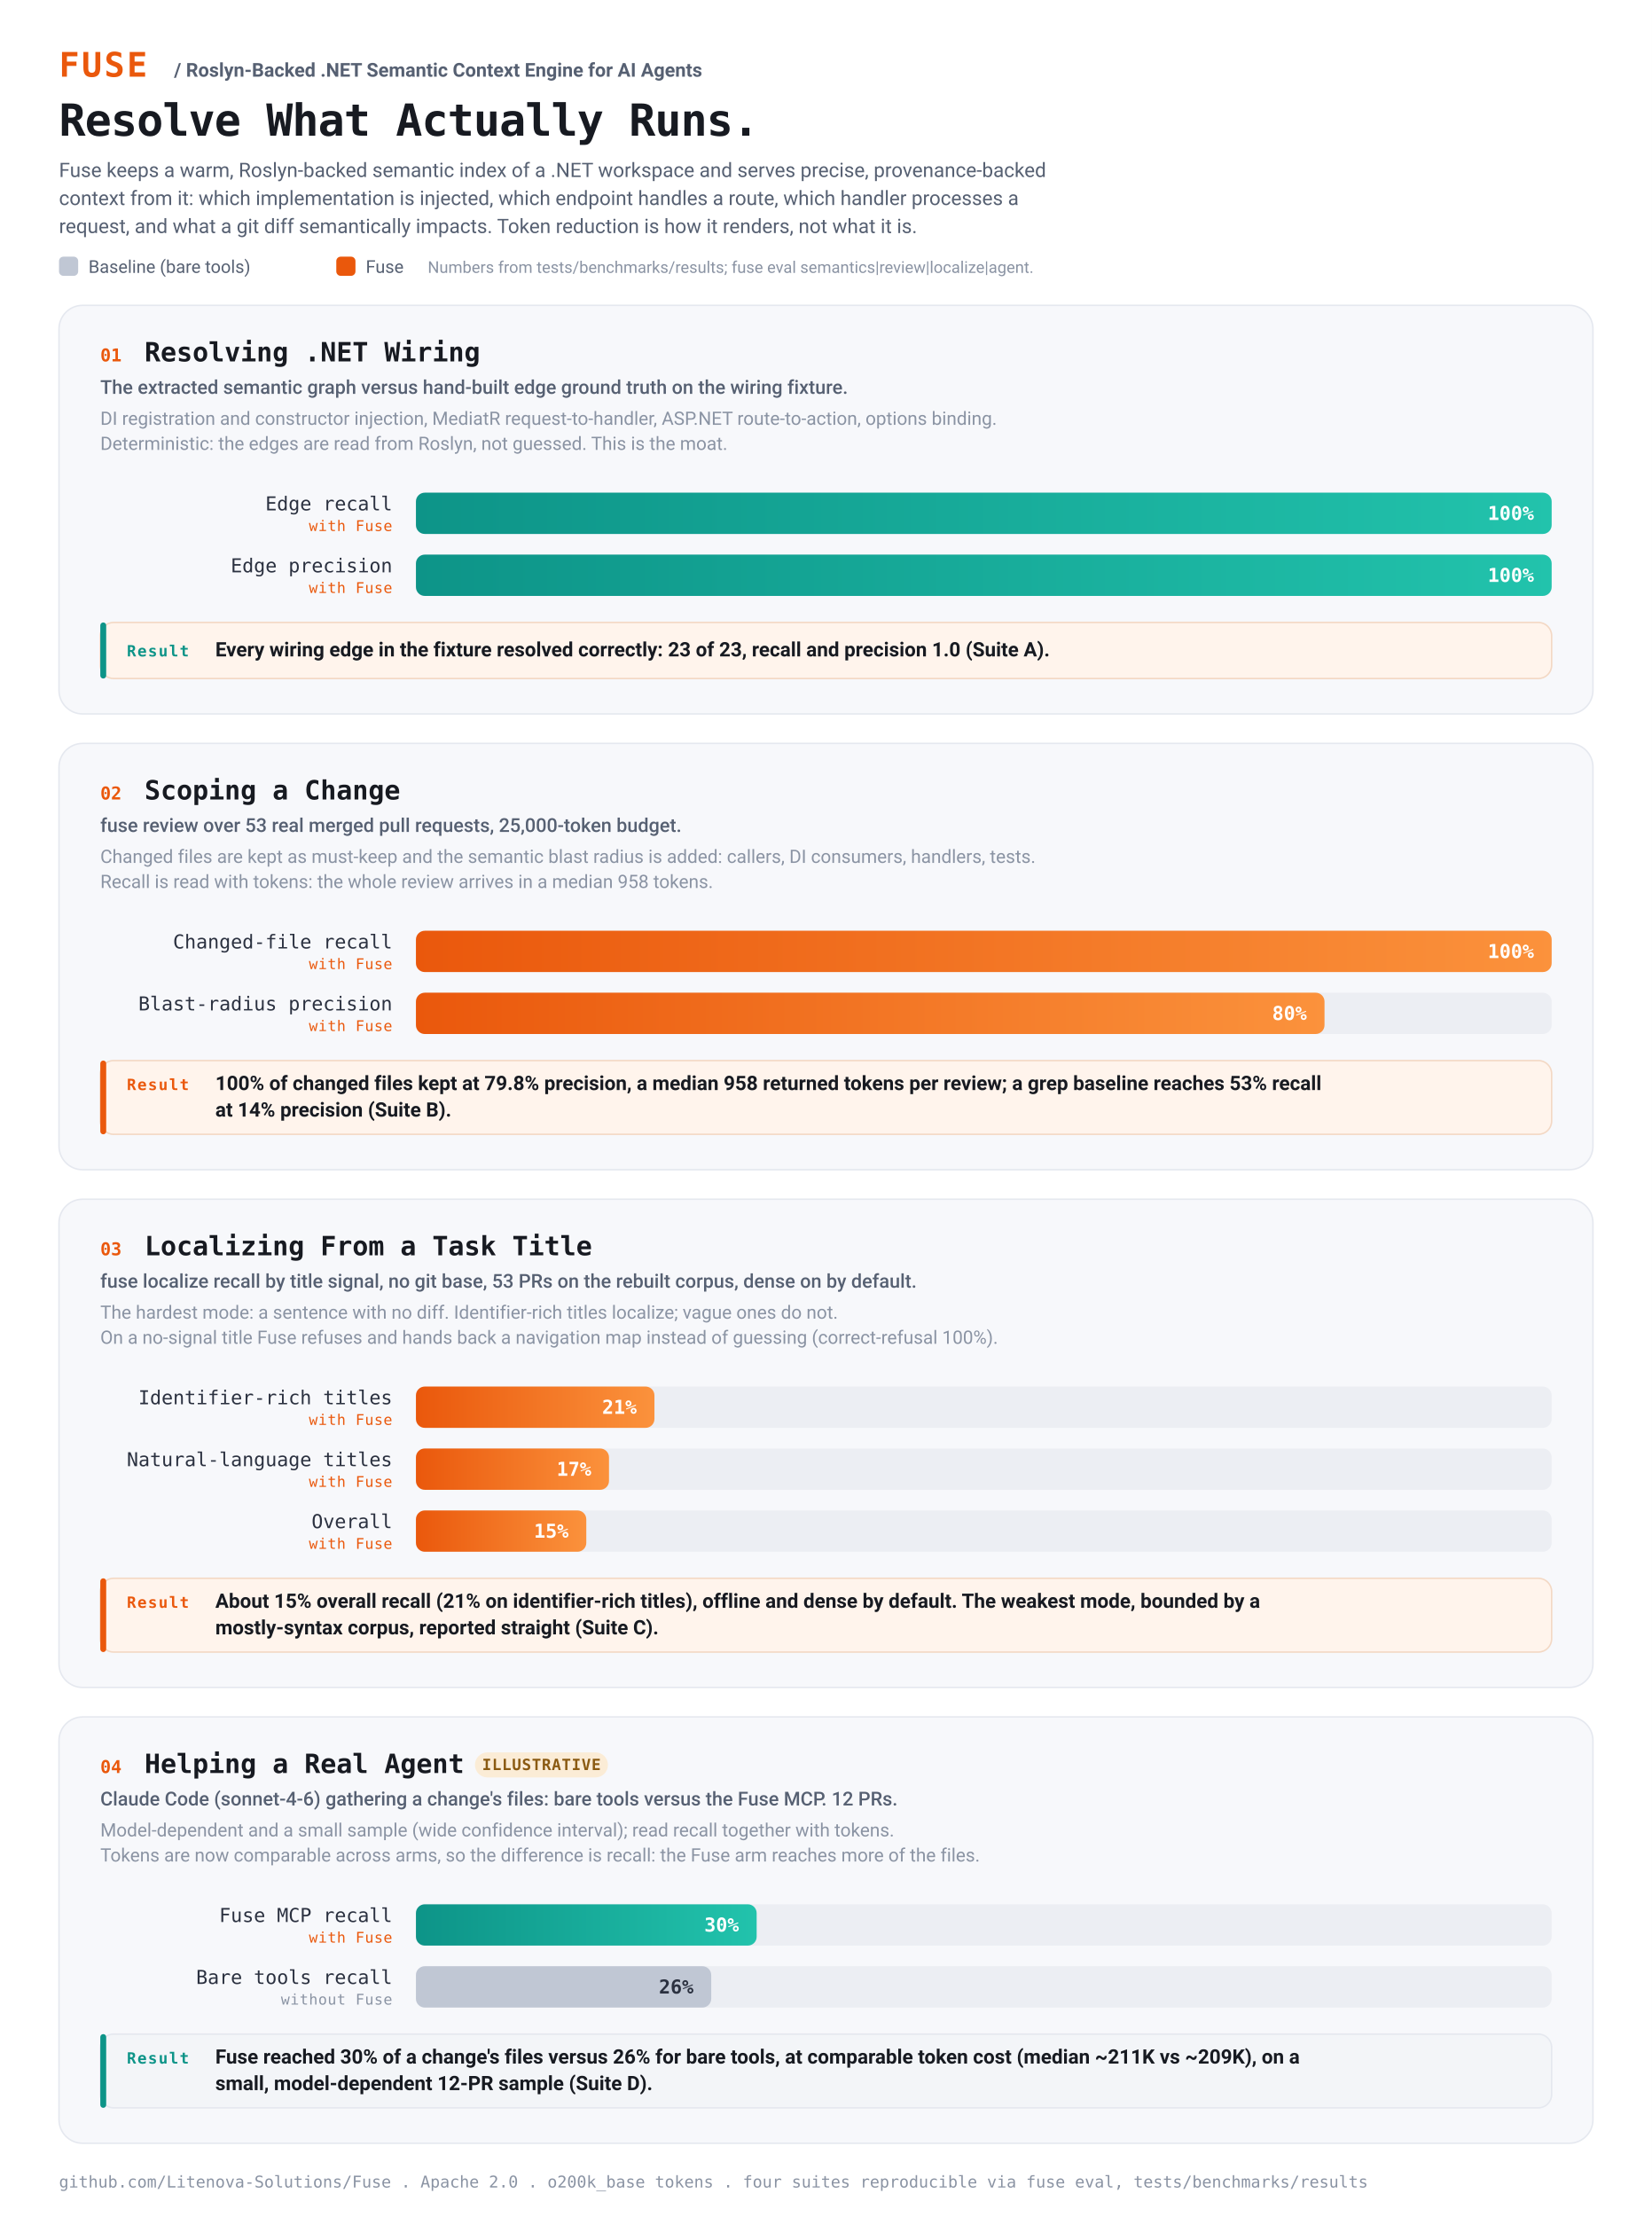
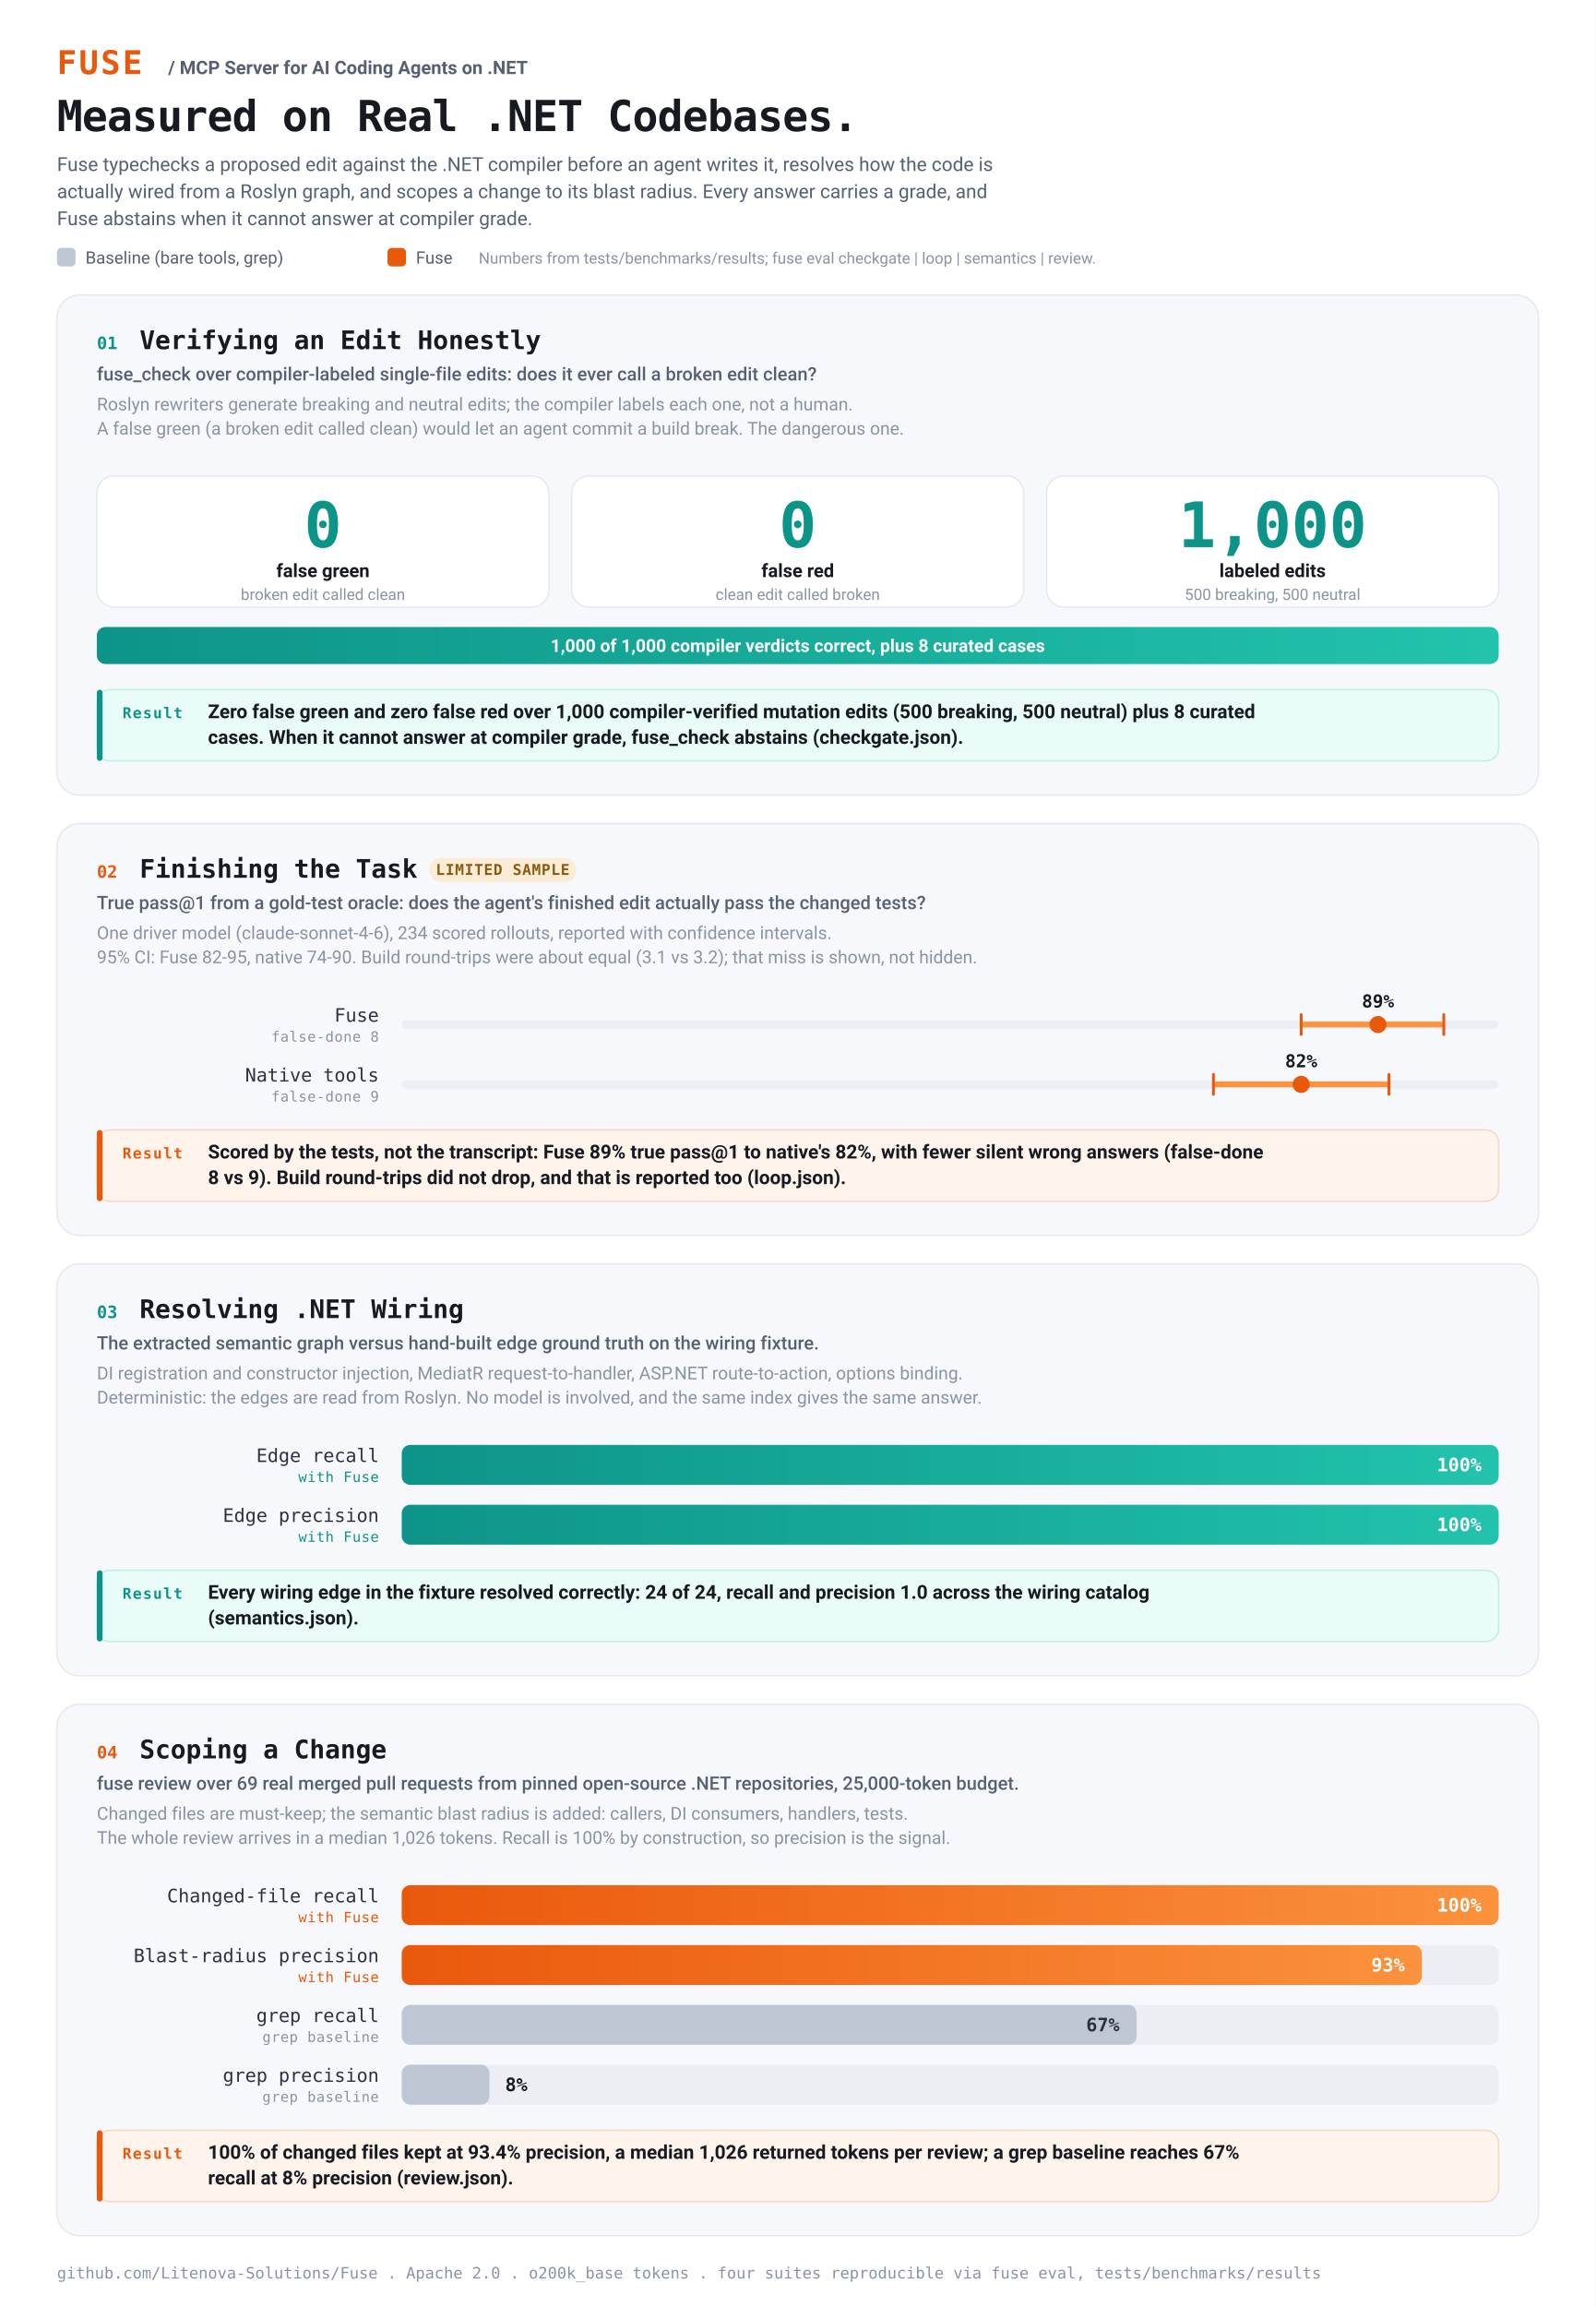
- <svg xmlns="http://www.w3.org/2000/svg" width="1120" height="1503" viewBox="0 0 1120 1503" font-family="system-ui,-apple-system,'Segoe UI',Roboto,sans-serif">
-   <rect x="0" y="0" width="1120" height="1503" fill="#ffffff" />
+ <svg xmlns="http://www.w3.org/2000/svg" width="1120" height="1619" viewBox="0 0 1120 1619" font-family="system-ui,-apple-system,'Segoe UI',Roboto,sans-serif">
+   <rect x="0" y="0" width="1120" height="1619" fill="#ffffff" />
  <text x="40.0" y="52.0" font-family="ui-monospace,'Cascadia Code','SF Mono','JetBrains Mono',Consolas,monospace" font-size="23" fill="#ea580c" text-anchor="start" font-weight="800" letter-spacing="1.5">FUSE</text>
-   <text x="118.0" y="52.0" font-family="system-ui,-apple-system,'Segoe UI',Roboto,sans-serif" font-size="13" fill="#566072" text-anchor="start" font-weight="600">/  Roslyn-Backed .NET Semantic Context Engine for AI Agents</text>
-   <text x="40.0" y="92.0" font-family="ui-monospace,'Cascadia Code','SF Mono','JetBrains Mono',Consolas,monospace" font-size="30" fill="#171a21" text-anchor="start" font-weight="800" letter-spacing="-0.5">Resolve What Actually Runs.</text>
-   <text x="40.0" y="120.0" font-family="system-ui,-apple-system,'Segoe UI',Roboto,sans-serif" font-size="13.5" fill="#566072" text-anchor="start" font-weight="400">Fuse keeps a warm, Roslyn-backed semantic index of a .NET workspace and serves precise, provenance-backed</text>
-   <text x="40.0" y="139.0" font-family="system-ui,-apple-system,'Segoe UI',Roboto,sans-serif" font-size="13.5" fill="#566072" text-anchor="start" font-weight="400">context from it: which implementation is injected, which endpoint handles a route, which handler processes a</text>
-   <text x="40.0" y="158.0" font-family="system-ui,-apple-system,'Segoe UI',Roboto,sans-serif" font-size="13.5" fill="#566072" text-anchor="start" font-weight="400">request, and what a git diff semantically impacts. Token reduction is how it renders, not what it is.</text>
+   <text x="118.0" y="52.0" font-family="system-ui,-apple-system,'Segoe UI',Roboto,sans-serif" font-size="13" fill="#566072" text-anchor="start" font-weight="600">/  MCP Server for AI Coding Agents on .NET</text>
+   <text x="40.0" y="92.0" font-family="ui-monospace,'Cascadia Code','SF Mono','JetBrains Mono',Consolas,monospace" font-size="30" fill="#171a21" text-anchor="start" font-weight="800" letter-spacing="-0.5">Measured on Real .NET Codebases.</text>
+   <text x="40.0" y="120.0" font-family="system-ui,-apple-system,'Segoe UI',Roboto,sans-serif" font-size="13.5" fill="#566072" text-anchor="start" font-weight="400">Fuse typechecks a proposed edit against the .NET compiler before an agent writes it, resolves how the code is</text>
+   <text x="40.0" y="139.0" font-family="system-ui,-apple-system,'Segoe UI',Roboto,sans-serif" font-size="13.5" fill="#566072" text-anchor="start" font-weight="400">actually wired from a Roslyn graph, and scopes a change to its blast radius. Every answer carries a grade, and</text>
+   <text x="40.0" y="158.0" font-family="system-ui,-apple-system,'Segoe UI',Roboto,sans-serif" font-size="13.5" fill="#566072" text-anchor="start" font-weight="400">Fuse abstains when it cannot answer at compiler grade.</text>
  <rect x="40.0" y="174.0" width="13.0" height="13.0" rx="3" fill="#c0c7d4" />
-   <text x="60.0" y="185.0" font-family="system-ui,-apple-system,'Segoe UI',Roboto,sans-serif" font-size="12" fill="#566072" text-anchor="start" font-weight="400">Baseline (bare tools)</text>
-   <rect x="228.0" y="174.0" width="13.0" height="13.0" rx="3" fill="#ea580c" />
-   <text x="248.0" y="185.0" font-family="system-ui,-apple-system,'Segoe UI',Roboto,sans-serif" font-size="12" fill="#566072" text-anchor="start" font-weight="400">Fuse</text>
-   <text x="290.0" y="185.0" font-family="system-ui,-apple-system,'Segoe UI',Roboto,sans-serif" font-size="11" fill="#8a93a3" text-anchor="start" font-weight="400">Numbers from tests/benchmarks/results; fuse eval semantics|review|localize|agent.</text>
-   <rect x="40.0" y="207.0" width="1040.0" height="277.0" rx="16" stroke="#e5e8ef" stroke-width="1" fill="#f7f8fb" />
-   <text x="68.0" y="245.0" font-family="ui-monospace,'Cascadia Code','SF Mono','JetBrains Mono',Consolas,monospace" font-size="12" fill="#ea580c" text-anchor="start" font-weight="700">01</text>
-   <text x="98.0" y="245.0" font-family="ui-monospace,'Cascadia Code','SF Mono','JetBrains Mono',Consolas,monospace" font-size="18" fill="#171a21" text-anchor="start" font-weight="700">Resolving .NET Wiring</text>
-   <text x="68.0" y="267.0" font-family="system-ui,-apple-system,'Segoe UI',Roboto,sans-serif" font-size="13" fill="#566072" text-anchor="start" font-weight="500">The extracted semantic graph versus hand-built edge ground truth on the wiring fixture.</text>
-   <text x="68.0" y="288.0" font-family="system-ui,-apple-system,'Segoe UI',Roboto,sans-serif" font-size="12.5" fill="#8a93a3" text-anchor="start" font-weight="400">DI registration and constructor injection, MediatR request-to-handler, ASP.NET route-to-action, options binding.</text>
-   <text x="68.0" y="305.0" font-family="system-ui,-apple-system,'Segoe UI',Roboto,sans-serif" font-size="12.5" fill="#8a93a3" text-anchor="start" font-weight="400">Deterministic: the edges are read from Roslyn, not guessed. This is the moat.</text>
-   <text x="266.0" y="346.0" font-family="ui-monospace,'Cascadia Code','SF Mono','JetBrains Mono',Consolas,monospace" font-size="13" fill="#2b3140" text-anchor="end" font-weight="500">Edge recall</text>
-   <text x="266.0" y="360.0" font-family="ui-monospace,'Cascadia Code','SF Mono','JetBrains Mono',Consolas,monospace" font-size="10" fill="#ea580c" text-anchor="end" font-weight="400" letter-spacing="0.03em">with Fuse</text>
-   <rect x="282.0" y="334.0" width="770.0" height="28.0" rx="6" fill="#eceef3" />
+   <text x="60.0" y="185.0" font-family="system-ui,-apple-system,'Segoe UI',Roboto,sans-serif" font-size="12" fill="#566072" text-anchor="start" font-weight="400">Baseline (bare tools, grep)</text>
+   <rect x="272.0" y="174.0" width="13.0" height="13.0" rx="3" fill="#ea580c" />
+   <text x="292.0" y="185.0" font-family="system-ui,-apple-system,'Segoe UI',Roboto,sans-serif" font-size="12" fill="#566072" text-anchor="start" font-weight="400">Fuse</text>
+   <text x="336.0" y="185.0" font-family="system-ui,-apple-system,'Segoe UI',Roboto,sans-serif" font-size="11" fill="#8a93a3" text-anchor="start" font-weight="400">Numbers from tests/benchmarks/results; fuse eval checkgate | loop | semantics | review.</text>
+   <rect x="40.0" y="207.0" width="1040.0" height="351.0" rx="16" stroke="#e5e8ef" stroke-width="1" fill="#f7f8fb" />
+   <text x="68.0" y="245.0" font-family="ui-monospace,'Cascadia Code','SF Mono','JetBrains Mono',Consolas,monospace" font-size="12" fill="#0d9488" text-anchor="start" font-weight="700">01</text>
+   <text x="98.0" y="245.0" font-family="ui-monospace,'Cascadia Code','SF Mono','JetBrains Mono',Consolas,monospace" font-size="18" fill="#171a21" text-anchor="start" font-weight="700">Verifying an Edit Honestly</text>
+   <text x="68.0" y="267.0" font-family="system-ui,-apple-system,'Segoe UI',Roboto,sans-serif" font-size="13" fill="#566072" text-anchor="start" font-weight="500">fuse_check over compiler-labeled single-file edits: does it ever call a broken edit clean?</text>
+   <text x="68.0" y="288.0" font-family="system-ui,-apple-system,'Segoe UI',Roboto,sans-serif" font-size="12.5" fill="#8a93a3" text-anchor="start" font-weight="400">Roslyn rewriters generate breaking and neutral edits; the compiler labels each one, not a human.</text>
+   <text x="68.0" y="305.0" font-family="system-ui,-apple-system,'Segoe UI',Roboto,sans-serif" font-size="12.5" fill="#8a93a3" text-anchor="start" font-weight="400">A false green (a broken edit called clean) would let an agent commit a build break. The dangerous one.</text>
+   <rect x="68.0" y="334.0" width="317.3" height="92.0" rx="12" stroke="#e5e8ef" stroke-width="1" fill="#ffffff" />
+   <text x="226.7" y="384.0" font-family="ui-monospace,'Cascadia Code','SF Mono','JetBrains Mono',Consolas,monospace" font-size="44" fill="#0d9488" text-anchor="middle" font-weight="800">0</text>
+   <text x="226.7" y="405.0" font-family="system-ui,-apple-system,'Segoe UI',Roboto,sans-serif" font-size="13" fill="#171a21" text-anchor="middle" font-weight="700">false green</text>
+   <text x="226.7" y="421.0" font-family="system-ui,-apple-system,'Segoe UI',Roboto,sans-serif" font-size="11" fill="#8a93a3" text-anchor="middle" font-weight="400">broken edit called clean</text>
+   <rect x="401.3" y="334.0" width="317.3" height="92.0" rx="12" stroke="#e5e8ef" stroke-width="1" fill="#ffffff" />
+   <text x="560.0" y="384.0" font-family="ui-monospace,'Cascadia Code','SF Mono','JetBrains Mono',Consolas,monospace" font-size="44" fill="#0d9488" text-anchor="middle" font-weight="800">0</text>
+   <text x="560.0" y="405.0" font-family="system-ui,-apple-system,'Segoe UI',Roboto,sans-serif" font-size="13" fill="#171a21" text-anchor="middle" font-weight="700">false red</text>
+   <text x="560.0" y="421.0" font-family="system-ui,-apple-system,'Segoe UI',Roboto,sans-serif" font-size="11" fill="#8a93a3" text-anchor="middle" font-weight="400">clean edit called broken</text>
+   <rect x="734.7" y="334.0" width="317.3" height="92.0" rx="12" stroke="#e5e8ef" stroke-width="1" fill="#ffffff" />
+   <text x="893.3" y="384.0" font-family="ui-monospace,'Cascadia Code','SF Mono','JetBrains Mono',Consolas,monospace" font-size="44" fill="#0d9488" text-anchor="middle" font-weight="800">1,000</text>
+   <text x="893.3" y="405.0" font-family="system-ui,-apple-system,'Segoe UI',Roboto,sans-serif" font-size="13" fill="#171a21" text-anchor="middle" font-weight="700">labeled edits</text>
+   <text x="893.3" y="421.0" font-family="system-ui,-apple-system,'Segoe UI',Roboto,sans-serif" font-size="11" fill="#8a93a3" text-anchor="middle" font-weight="400">500 breaking, 500 neutral</text>
+   <rect x="68.0" y="440.0" width="984.0" height="26.0" rx="6" fill="#eceef3" />
  <linearGradient id="g1" x1="0" y1="0" x2="1" y2="0">
    <stop offset="0" stop-color="#0d9488" />
    <stop offset="1" stop-color="#22c3ac" />
  </linearGradient>
-   <rect x="282.0" y="334.0" width="770.0" height="28.0" rx="6" fill="url(#g1)" />
-   <text x="1040.0" y="352.5" font-family="ui-monospace,'Cascadia Code','SF Mono','JetBrains Mono',Consolas,monospace" font-size="13" fill="#ffffff" text-anchor="end" font-weight="700">100%</text>
-   <text x="266.0" y="388.0" font-family="ui-monospace,'Cascadia Code','SF Mono','JetBrains Mono',Consolas,monospace" font-size="13" fill="#2b3140" text-anchor="end" font-weight="500">Edge precision</text>
-   <text x="266.0" y="402.0" font-family="ui-monospace,'Cascadia Code','SF Mono','JetBrains Mono',Consolas,monospace" font-size="10" fill="#ea580c" text-anchor="end" font-weight="400" letter-spacing="0.03em">with Fuse</text>
-   <rect x="282.0" y="376.0" width="770.0" height="28.0" rx="6" fill="#eceef3" />
+   <rect x="68.0" y="440.0" width="984.0" height="26.0" rx="6" fill="url(#g1)" />
+   <text x="560.0" y="457.5" font-family="system-ui,-apple-system,'Segoe UI',Roboto,sans-serif" font-size="12.5" fill="#ffffff" text-anchor="middle" font-weight="700">1,000 of 1,000 compiler verdicts correct, plus 8 curated cases</text>
+   <rect x="68.0" y="484.0" width="984.0" height="50.0" rx="9" stroke="#bfeee4" stroke-width="1" fill="#eafcf8" />
+   <rect x="68.0" y="484.0" width="4.0" height="50.0" rx="2" fill="#0d9488" />
+   <text x="86.0" y="504.0" font-family="ui-monospace,'Cascadia Code','SF Mono','JetBrains Mono',Consolas,monospace" font-size="10.5" fill="#0d9488" text-anchor="start" font-weight="700" letter-spacing="0.08em">Result</text>
+   <text x="146.0" y="504.0" font-family="system-ui,-apple-system,'Segoe UI',Roboto,sans-serif" font-size="13.5" fill="#171a21" text-anchor="start" font-weight="600">Zero false green and zero false red over 1,000 compiler-verified mutation edits (500 breaking, 500 neutral) plus 8 curated</text>
+   <text x="146.0" y="522.0" font-family="system-ui,-apple-system,'Segoe UI',Roboto,sans-serif" font-size="13.5" fill="#171a21" text-anchor="start" font-weight="600">cases. When it cannot answer at compiler grade, fuse_check abstains (checkgate.json).</text>
+   <rect x="40.0" y="578.0" width="1040.0" height="289.0" rx="16" stroke="#e5e8ef" stroke-width="1" fill="#f7f8fb" />
+   <text x="68.0" y="616.0" font-family="ui-monospace,'Cascadia Code','SF Mono','JetBrains Mono',Consolas,monospace" font-size="12" fill="#ea580c" text-anchor="start" font-weight="700">02</text>
+   <text x="98.0" y="616.0" font-family="ui-monospace,'Cascadia Code','SF Mono','JetBrains Mono',Consolas,monospace" font-size="18" fill="#171a21" text-anchor="start" font-weight="700">Finishing the Task</text>
+   <rect x="301.2" y="602.0" width="103.4" height="17.0" rx="8.5" fill="#fbecd6" />
+   <text x="352.9" y="614.0" font-family="ui-monospace,'Cascadia Code','SF Mono','JetBrains Mono',Consolas,monospace" font-size="10.5" fill="#8a5a12" text-anchor="middle" font-weight="600" letter-spacing="0.04em">LIMITED SAMPLE</text>
+   <text x="68.0" y="638.0" font-family="system-ui,-apple-system,'Segoe UI',Roboto,sans-serif" font-size="13" fill="#566072" text-anchor="start" font-weight="500">True pass@1 from a gold-test oracle: does the agent's finished edit actually pass the changed tests?</text>
+   <text x="68.0" y="659.0" font-family="system-ui,-apple-system,'Segoe UI',Roboto,sans-serif" font-size="12.5" fill="#8a93a3" text-anchor="start" font-weight="400">One driver model (claude-sonnet-4-6), 234 scored rollouts, reported with confidence intervals.</text>
+   <text x="68.0" y="676.0" font-family="system-ui,-apple-system,'Segoe UI',Roboto,sans-serif" font-size="12.5" fill="#8a93a3" text-anchor="start" font-weight="400">95% CI: Fuse 82-95, native 74-90. Build round-trips were about equal (3.1 vs 3.2); that miss is shown, not hidden.</text>
+   <text x="266.0" y="717.0" font-family="ui-monospace,'Cascadia Code','SF Mono','JetBrains Mono',Consolas,monospace" font-size="13" fill="#2b3140" text-anchor="end" font-weight="500">Fuse</text>
+   <text x="266.0" y="731.0" font-family="ui-monospace,'Cascadia Code','SF Mono','JetBrains Mono',Consolas,monospace" font-size="10" fill="#8a93a3" text-anchor="end" font-weight="400" letter-spacing="0.03em">false-done 8</text>
+   <rect x="282.0" y="716.0" width="770.0" height="6.0" rx="3" fill="#eceef3" />
+   <rect x="913.4" y="717.0" width="100.1" height="4.0" rx="2" fill="#fb923c" />
+   <line x1="913.4" y1="712.0" x2="913.4" y2="726.0" stroke="#ea580c" stroke-width="2" stroke-linecap="round" />
+   <line x1="1013.5" y1="712.0" x2="1013.5" y2="726.0" stroke="#ea580c" stroke-width="2" stroke-linecap="round" />
+   <circle cx="967.3" cy="719.0" r="6" fill="#ea580c" />
+   <text x="967.3" y="707.0" font-family="ui-monospace,'Cascadia Code','SF Mono','JetBrains Mono',Consolas,monospace" font-size="12.5" fill="#171a21" text-anchor="middle" font-weight="700">89%</text>
+   <text x="266.0" y="759.0" font-family="ui-monospace,'Cascadia Code','SF Mono','JetBrains Mono',Consolas,monospace" font-size="13" fill="#2b3140" text-anchor="end" font-weight="500">Native tools</text>
+   <text x="266.0" y="773.0" font-family="ui-monospace,'Cascadia Code','SF Mono','JetBrains Mono',Consolas,monospace" font-size="10" fill="#8a93a3" text-anchor="end" font-weight="400" letter-spacing="0.03em">false-done 9</text>
+   <rect x="282.0" y="758.0" width="770.0" height="6.0" rx="3" fill="#eceef3" />
+   <rect x="851.8" y="759.0" width="123.2" height="4.0" rx="2" fill="#fb923c" />
+   <line x1="851.8" y1="754.0" x2="851.8" y2="768.0" stroke="#ea580c" stroke-width="2" stroke-linecap="round" />
+   <line x1="975.0" y1="754.0" x2="975.0" y2="768.0" stroke="#ea580c" stroke-width="2" stroke-linecap="round" />
+   <circle cx="913.4" cy="761.0" r="6" fill="#ea580c" />
+   <text x="913.4" y="749.0" font-family="ui-monospace,'Cascadia Code','SF Mono','JetBrains Mono',Consolas,monospace" font-size="12.5" fill="#171a21" text-anchor="middle" font-weight="700">82%</text>
+   <rect x="68.0" y="793.0" width="984.0" height="50.0" rx="9" stroke="#f3d8c4" stroke-width="1" fill="#fff4ec" />
+   <rect x="68.0" y="793.0" width="4.0" height="50.0" rx="2" fill="#ea580c" />
+   <text x="86.0" y="813.0" font-family="ui-monospace,'Cascadia Code','SF Mono','JetBrains Mono',Consolas,monospace" font-size="10.5" fill="#ea580c" text-anchor="start" font-weight="700" letter-spacing="0.08em">Result</text>
+   <text x="146.0" y="813.0" font-family="system-ui,-apple-system,'Segoe UI',Roboto,sans-serif" font-size="13.5" fill="#171a21" text-anchor="start" font-weight="600">Scored by the tests, not the transcript: Fuse 89% true pass@1 to native's 82%, with fewer silent wrong answers (false-done</text>
+   <text x="146.0" y="831.0" font-family="system-ui,-apple-system,'Segoe UI',Roboto,sans-serif" font-size="13.5" fill="#171a21" text-anchor="start" font-weight="600">8 vs 9). Build round-trips did not drop, and that is reported too (loop.json).</text>
+   <rect x="40.0" y="887.0" width="1040.0" height="289.0" rx="16" stroke="#e5e8ef" stroke-width="1" fill="#f7f8fb" />
+   <text x="68.0" y="925.0" font-family="ui-monospace,'Cascadia Code','SF Mono','JetBrains Mono',Consolas,monospace" font-size="12" fill="#0d9488" text-anchor="start" font-weight="700">03</text>
+   <text x="98.0" y="925.0" font-family="ui-monospace,'Cascadia Code','SF Mono','JetBrains Mono',Consolas,monospace" font-size="18" fill="#171a21" text-anchor="start" font-weight="700">Resolving .NET Wiring</text>
+   <text x="68.0" y="947.0" font-family="system-ui,-apple-system,'Segoe UI',Roboto,sans-serif" font-size="13" fill="#566072" text-anchor="start" font-weight="500">The extracted semantic graph versus hand-built edge ground truth on the wiring fixture.</text>
+   <text x="68.0" y="968.0" font-family="system-ui,-apple-system,'Segoe UI',Roboto,sans-serif" font-size="12.5" fill="#8a93a3" text-anchor="start" font-weight="400">DI registration and constructor injection, MediatR request-to-handler, ASP.NET route-to-action, options binding.</text>
+   <text x="68.0" y="985.0" font-family="system-ui,-apple-system,'Segoe UI',Roboto,sans-serif" font-size="12.5" fill="#8a93a3" text-anchor="start" font-weight="400">Deterministic: the edges are read from Roslyn. No model is involved, and the same index gives the same answer.</text>
+   <text x="266.0" y="1026.0" font-family="ui-monospace,'Cascadia Code','SF Mono','JetBrains Mono',Consolas,monospace" font-size="13" fill="#2b3140" text-anchor="end" font-weight="500">Edge recall</text>
+   <text x="266.0" y="1040.0" font-family="ui-monospace,'Cascadia Code','SF Mono','JetBrains Mono',Consolas,monospace" font-size="10" fill="#0d9488" text-anchor="end" font-weight="400" letter-spacing="0.03em">with Fuse</text>
+   <rect x="282.0" y="1014.0" width="770.0" height="28.0" rx="6" fill="#eceef3" />
  <linearGradient id="g2" x1="0" y1="0" x2="1" y2="0">
    <stop offset="0" stop-color="#0d9488" />
    <stop offset="1" stop-color="#22c3ac" />
  </linearGradient>
-   <rect x="282.0" y="376.0" width="770.0" height="28.0" rx="6" fill="url(#g2)" />
-   <text x="1040.0" y="394.5" font-family="ui-monospace,'Cascadia Code','SF Mono','JetBrains Mono',Consolas,monospace" font-size="13" fill="#ffffff" text-anchor="end" font-weight="700">100%</text>
-   <rect x="68.0" y="422.0" width="984.0" height="38.0" rx="9" stroke="#f3d8c4" stroke-width="1" fill="#fff4ec" />
-   <rect x="68.0" y="422.0" width="4.0" height="38.0" rx="2" fill="#0d9488" />
-   <text x="86.0" y="445.0" font-family="ui-monospace,'Cascadia Code','SF Mono','JetBrains Mono',Consolas,monospace" font-size="10.5" fill="#0d9488" text-anchor="start" font-weight="700" letter-spacing="0.08em">Result</text>
-   <text x="146.0" y="445.0" font-family="system-ui,-apple-system,'Segoe UI',Roboto,sans-serif" font-size="13.5" fill="#171a21" text-anchor="start" font-weight="600">Every wiring edge in the fixture resolved correctly: 23 of 23, recall and precision 1.0 (Suite A).</text>
-   <rect x="40.0" y="504.0" width="1040.0" height="289.0" rx="16" stroke="#e5e8ef" stroke-width="1" fill="#f7f8fb" />
-   <text x="68.0" y="542.0" font-family="ui-monospace,'Cascadia Code','SF Mono','JetBrains Mono',Consolas,monospace" font-size="12" fill="#ea580c" text-anchor="start" font-weight="700">02</text>
-   <text x="98.0" y="542.0" font-family="ui-monospace,'Cascadia Code','SF Mono','JetBrains Mono',Consolas,monospace" font-size="18" fill="#171a21" text-anchor="start" font-weight="700">Scoping a Change</text>
-   <text x="68.0" y="564.0" font-family="system-ui,-apple-system,'Segoe UI',Roboto,sans-serif" font-size="13" fill="#566072" text-anchor="start" font-weight="500">fuse review over 53 real merged pull requests, 25,000-token budget.</text>
-   <text x="68.0" y="585.0" font-family="system-ui,-apple-system,'Segoe UI',Roboto,sans-serif" font-size="12.5" fill="#8a93a3" text-anchor="start" font-weight="400">Changed files are kept as must-keep and the semantic blast radius is added: callers, DI consumers, handlers, tests.</text>
-   <text x="68.0" y="602.0" font-family="system-ui,-apple-system,'Segoe UI',Roboto,sans-serif" font-size="12.5" fill="#8a93a3" text-anchor="start" font-weight="400">Recall is read with tokens: the whole review arrives in a median 958 tokens.</text>
-   <text x="266.0" y="643.0" font-family="ui-monospace,'Cascadia Code','SF Mono','JetBrains Mono',Consolas,monospace" font-size="13" fill="#2b3140" text-anchor="end" font-weight="500">Changed-file recall</text>
-   <text x="266.0" y="657.0" font-family="ui-monospace,'Cascadia Code','SF Mono','JetBrains Mono',Consolas,monospace" font-size="10" fill="#ea580c" text-anchor="end" font-weight="400" letter-spacing="0.03em">with Fuse</text>
-   <rect x="282.0" y="631.0" width="770.0" height="28.0" rx="6" fill="#eceef3" />
+   <rect x="282.0" y="1014.0" width="770.0" height="28.0" rx="6" fill="url(#g2)" />
+   <text x="1040.0" y="1032.5" font-family="ui-monospace,'Cascadia Code','SF Mono','JetBrains Mono',Consolas,monospace" font-size="13" fill="#ffffff" text-anchor="end" font-weight="700">100%</text>
+   <text x="266.0" y="1068.0" font-family="ui-monospace,'Cascadia Code','SF Mono','JetBrains Mono',Consolas,monospace" font-size="13" fill="#2b3140" text-anchor="end" font-weight="500">Edge precision</text>
+   <text x="266.0" y="1082.0" font-family="ui-monospace,'Cascadia Code','SF Mono','JetBrains Mono',Consolas,monospace" font-size="10" fill="#0d9488" text-anchor="end" font-weight="400" letter-spacing="0.03em">with Fuse</text>
+   <rect x="282.0" y="1056.0" width="770.0" height="28.0" rx="6" fill="#eceef3" />
  <linearGradient id="g3" x1="0" y1="0" x2="1" y2="0">
-     <stop offset="0" stop-color="#ea580c" />
-     <stop offset="1" stop-color="#fb923c" />
+     <stop offset="0" stop-color="#0d9488" />
+     <stop offset="1" stop-color="#22c3ac" />
  </linearGradient>
-   <rect x="282.0" y="631.0" width="770.0" height="28.0" rx="6" fill="url(#g3)" />
-   <text x="1040.0" y="649.5" font-family="ui-monospace,'Cascadia Code','SF Mono','JetBrains Mono',Consolas,monospace" font-size="13" fill="#ffffff" text-anchor="end" font-weight="700">100%</text>
-   <text x="266.0" y="685.0" font-family="ui-monospace,'Cascadia Code','SF Mono','JetBrains Mono',Consolas,monospace" font-size="13" fill="#2b3140" text-anchor="end" font-weight="500">Blast-radius precision</text>
-   <text x="266.0" y="699.0" font-family="ui-monospace,'Cascadia Code','SF Mono','JetBrains Mono',Consolas,monospace" font-size="10" fill="#ea580c" text-anchor="end" font-weight="400" letter-spacing="0.03em">with Fuse</text>
-   <rect x="282.0" y="673.0" width="770.0" height="28.0" rx="6" fill="#eceef3" />
+   <rect x="282.0" y="1056.0" width="770.0" height="28.0" rx="6" fill="url(#g3)" />
+   <text x="1040.0" y="1074.5" font-family="ui-monospace,'Cascadia Code','SF Mono','JetBrains Mono',Consolas,monospace" font-size="13" fill="#ffffff" text-anchor="end" font-weight="700">100%</text>
+   <rect x="68.0" y="1102.0" width="984.0" height="50.0" rx="9" stroke="#bfeee4" stroke-width="1" fill="#eafcf8" />
+   <rect x="68.0" y="1102.0" width="4.0" height="50.0" rx="2" fill="#0d9488" />
+   <text x="86.0" y="1122.0" font-family="ui-monospace,'Cascadia Code','SF Mono','JetBrains Mono',Consolas,monospace" font-size="10.5" fill="#0d9488" text-anchor="start" font-weight="700" letter-spacing="0.08em">Result</text>
+   <text x="146.0" y="1122.0" font-family="system-ui,-apple-system,'Segoe UI',Roboto,sans-serif" font-size="13.5" fill="#171a21" text-anchor="start" font-weight="600">Every wiring edge in the fixture resolved correctly: 24 of 24, recall and precision 1.0 across the wiring catalog</text>
+   <text x="146.0" y="1140.0" font-family="system-ui,-apple-system,'Segoe UI',Roboto,sans-serif" font-size="13.5" fill="#171a21" text-anchor="start" font-weight="600">(semantics.json).</text>
+   <rect x="40.0" y="1196.0" width="1040.0" height="373.0" rx="16" stroke="#e5e8ef" stroke-width="1" fill="#f7f8fb" />
+   <text x="68.0" y="1234.0" font-family="ui-monospace,'Cascadia Code','SF Mono','JetBrains Mono',Consolas,monospace" font-size="12" fill="#ea580c" text-anchor="start" font-weight="700">04</text>
+   <text x="98.0" y="1234.0" font-family="ui-monospace,'Cascadia Code','SF Mono','JetBrains Mono',Consolas,monospace" font-size="18" fill="#171a21" text-anchor="start" font-weight="700">Scoping a Change</text>
+   <text x="68.0" y="1256.0" font-family="system-ui,-apple-system,'Segoe UI',Roboto,sans-serif" font-size="13" fill="#566072" text-anchor="start" font-weight="500">fuse review over 69 real merged pull requests from pinned open-source .NET repositories, 25,000-token budget.</text>
+   <text x="68.0" y="1277.0" font-family="system-ui,-apple-system,'Segoe UI',Roboto,sans-serif" font-size="12.5" fill="#8a93a3" text-anchor="start" font-weight="400">Changed files are must-keep; the semantic blast radius is added: callers, DI consumers, handlers, tests.</text>
+   <text x="68.0" y="1294.0" font-family="system-ui,-apple-system,'Segoe UI',Roboto,sans-serif" font-size="12.5" fill="#8a93a3" text-anchor="start" font-weight="400">The whole review arrives in a median 1,026 tokens. Recall is 100% by construction, so precision is the signal.</text>
+   <text x="266.0" y="1335.0" font-family="ui-monospace,'Cascadia Code','SF Mono','JetBrains Mono',Consolas,monospace" font-size="13" fill="#2b3140" text-anchor="end" font-weight="500">Changed-file recall</text>
+   <text x="266.0" y="1349.0" font-family="ui-monospace,'Cascadia Code','SF Mono','JetBrains Mono',Consolas,monospace" font-size="10" fill="#ea580c" text-anchor="end" font-weight="400" letter-spacing="0.03em">with Fuse</text>
+   <rect x="282.0" y="1323.0" width="770.0" height="28.0" rx="6" fill="#eceef3" />
  <linearGradient id="g4" x1="0" y1="0" x2="1" y2="0">
    <stop offset="0" stop-color="#ea580c" />
    <stop offset="1" stop-color="#fb923c" />
  </linearGradient>
-   <rect x="282.0" y="673.0" width="616.0" height="28.0" rx="6" fill="url(#g4)" />
-   <text x="886.0" y="691.5" font-family="ui-monospace,'Cascadia Code','SF Mono','JetBrains Mono',Consolas,monospace" font-size="13" fill="#ffffff" text-anchor="end" font-weight="700">80%</text>
-   <rect x="68.0" y="719.0" width="984.0" height="50.0" rx="9" stroke="#f3d8c4" stroke-width="1" fill="#fff4ec" />
-   <rect x="68.0" y="719.0" width="4.0" height="50.0" rx="2" fill="#ea580c" />
-   <text x="86.0" y="739.0" font-family="ui-monospace,'Cascadia Code','SF Mono','JetBrains Mono',Consolas,monospace" font-size="10.5" fill="#ea580c" text-anchor="start" font-weight="700" letter-spacing="0.08em">Result</text>
-   <text x="146.0" y="739.0" font-family="system-ui,-apple-system,'Segoe UI',Roboto,sans-serif" font-size="13.5" fill="#171a21" text-anchor="start" font-weight="600">100% of changed files kept at 79.8% precision, a median 958 returned tokens per review; a grep baseline reaches 53% recall</text>
-   <text x="146.0" y="757.0" font-family="system-ui,-apple-system,'Segoe UI',Roboto,sans-serif" font-size="13.5" fill="#171a21" text-anchor="start" font-weight="600">at 14% precision (Suite B).</text>
-   <rect x="40.0" y="813.0" width="1040.0" height="331.0" rx="16" stroke="#e5e8ef" stroke-width="1" fill="#f7f8fb" />
-   <text x="68.0" y="851.0" font-family="ui-monospace,'Cascadia Code','SF Mono','JetBrains Mono',Consolas,monospace" font-size="12" fill="#ea580c" text-anchor="start" font-weight="700">03</text>
-   <text x="98.0" y="851.0" font-family="ui-monospace,'Cascadia Code','SF Mono','JetBrains Mono',Consolas,monospace" font-size="18" fill="#171a21" text-anchor="start" font-weight="700">Localizing From a Task Title</text>
-   <text x="68.0" y="873.0" font-family="system-ui,-apple-system,'Segoe UI',Roboto,sans-serif" font-size="13" fill="#566072" text-anchor="start" font-weight="500">fuse localize recall by title signal, no git base, 53 PRs on the rebuilt corpus, dense on by default.</text>
-   <text x="68.0" y="894.0" font-family="system-ui,-apple-system,'Segoe UI',Roboto,sans-serif" font-size="12.5" fill="#8a93a3" text-anchor="start" font-weight="400">The hardest mode: a sentence with no diff. Identifier-rich titles localize; vague ones do not.</text>
-   <text x="68.0" y="911.0" font-family="system-ui,-apple-system,'Segoe UI',Roboto,sans-serif" font-size="12.5" fill="#8a93a3" text-anchor="start" font-weight="400">On a no-signal title Fuse refuses and hands back a navigation map instead of guessing (correct-refusal 100%).</text>
-   <text x="266.0" y="952.0" font-family="ui-monospace,'Cascadia Code','SF Mono','JetBrains Mono',Consolas,monospace" font-size="13" fill="#2b3140" text-anchor="end" font-weight="500">Identifier-rich titles</text>
-   <text x="266.0" y="966.0" font-family="ui-monospace,'Cascadia Code','SF Mono','JetBrains Mono',Consolas,monospace" font-size="10" fill="#ea580c" text-anchor="end" font-weight="400" letter-spacing="0.03em">with Fuse</text>
-   <rect x="282.0" y="940.0" width="770.0" height="28.0" rx="6" fill="#eceef3" />
+   <rect x="282.0" y="1323.0" width="770.0" height="28.0" rx="6" fill="url(#g4)" />
+   <text x="1040.0" y="1341.5" font-family="ui-monospace,'Cascadia Code','SF Mono','JetBrains Mono',Consolas,monospace" font-size="13" fill="#ffffff" text-anchor="end" font-weight="700">100%</text>
+   <text x="266.0" y="1377.0" font-family="ui-monospace,'Cascadia Code','SF Mono','JetBrains Mono',Consolas,monospace" font-size="13" fill="#2b3140" text-anchor="end" font-weight="500">Blast-radius precision</text>
+   <text x="266.0" y="1391.0" font-family="ui-monospace,'Cascadia Code','SF Mono','JetBrains Mono',Consolas,monospace" font-size="10" fill="#ea580c" text-anchor="end" font-weight="400" letter-spacing="0.03em">with Fuse</text>
+   <rect x="282.0" y="1365.0" width="770.0" height="28.0" rx="6" fill="#eceef3" />
  <linearGradient id="g5" x1="0" y1="0" x2="1" y2="0">
    <stop offset="0" stop-color="#ea580c" />
    <stop offset="1" stop-color="#fb923c" />
  </linearGradient>
-   <rect x="282.0" y="940.0" width="161.7" height="28.0" rx="6" fill="url(#g5)" />
-   <text x="431.7" y="958.5" font-family="ui-monospace,'Cascadia Code','SF Mono','JetBrains Mono',Consolas,monospace" font-size="13" fill="#ffffff" text-anchor="end" font-weight="700">21%</text>
-   <text x="266.0" y="994.0" font-family="ui-monospace,'Cascadia Code','SF Mono','JetBrains Mono',Consolas,monospace" font-size="13" fill="#2b3140" text-anchor="end" font-weight="500">Natural-language titles</text>
-   <text x="266.0" y="1008.0" font-family="ui-monospace,'Cascadia Code','SF Mono','JetBrains Mono',Consolas,monospace" font-size="10" fill="#ea580c" text-anchor="end" font-weight="400" letter-spacing="0.03em">with Fuse</text>
-   <rect x="282.0" y="982.0" width="770.0" height="28.0" rx="6" fill="#eceef3" />
-   <linearGradient id="g6" x1="0" y1="0" x2="1" y2="0">
-     <stop offset="0" stop-color="#ea580c" />
-     <stop offset="1" stop-color="#fb923c" />
-   </linearGradient>
-   <rect x="282.0" y="982.0" width="130.9" height="28.0" rx="6" fill="url(#g6)" />
-   <text x="400.9" y="1000.5" font-family="ui-monospace,'Cascadia Code','SF Mono','JetBrains Mono',Consolas,monospace" font-size="13" fill="#ffffff" text-anchor="end" font-weight="700">17%</text>
-   <text x="266.0" y="1036.0" font-family="ui-monospace,'Cascadia Code','SF Mono','JetBrains Mono',Consolas,monospace" font-size="13" fill="#2b3140" text-anchor="end" font-weight="500">Overall</text>
-   <text x="266.0" y="1050.0" font-family="ui-monospace,'Cascadia Code','SF Mono','JetBrains Mono',Consolas,monospace" font-size="10" fill="#ea580c" text-anchor="end" font-weight="400" letter-spacing="0.03em">with Fuse</text>
-   <rect x="282.0" y="1024.0" width="770.0" height="28.0" rx="6" fill="#eceef3" />
-   <linearGradient id="g7" x1="0" y1="0" x2="1" y2="0">
-     <stop offset="0" stop-color="#ea580c" />
-     <stop offset="1" stop-color="#fb923c" />
-   </linearGradient>
-   <rect x="282.0" y="1024.0" width="115.5" height="28.0" rx="6" fill="url(#g7)" />
-   <text x="385.5" y="1042.5" font-family="ui-monospace,'Cascadia Code','SF Mono','JetBrains Mono',Consolas,monospace" font-size="13" fill="#ffffff" text-anchor="end" font-weight="700">15%</text>
-   <rect x="68.0" y="1070.0" width="984.0" height="50.0" rx="9" stroke="#f3d8c4" stroke-width="1" fill="#fff4ec" />
-   <rect x="68.0" y="1070.0" width="4.0" height="50.0" rx="2" fill="#ea580c" />
-   <text x="86.0" y="1090.0" font-family="ui-monospace,'Cascadia Code','SF Mono','JetBrains Mono',Consolas,monospace" font-size="10.5" fill="#ea580c" text-anchor="start" font-weight="700" letter-spacing="0.08em">Result</text>
-   <text x="146.0" y="1090.0" font-family="system-ui,-apple-system,'Segoe UI',Roboto,sans-serif" font-size="13.5" fill="#171a21" text-anchor="start" font-weight="600">About 15% overall recall (21% on identifier-rich titles), offline and dense by default. The weakest mode, bounded by a</text>
-   <text x="146.0" y="1108.0" font-family="system-ui,-apple-system,'Segoe UI',Roboto,sans-serif" font-size="13.5" fill="#171a21" text-anchor="start" font-weight="600">mostly-syntax corpus, reported straight (Suite C).</text>
-   <rect x="40.0" y="1164.0" width="1040.0" height="289.0" rx="16" stroke="#e5e8ef" stroke-width="1" fill="#f7f8fb" />
-   <text x="68.0" y="1202.0" font-family="ui-monospace,'Cascadia Code','SF Mono','JetBrains Mono',Consolas,monospace" font-size="12" fill="#ea580c" text-anchor="start" font-weight="700">04</text>
-   <text x="98.0" y="1202.0" font-family="ui-monospace,'Cascadia Code','SF Mono','JetBrains Mono',Consolas,monospace" font-size="18" fill="#171a21" text-anchor="start" font-weight="700">Helping a Real Agent</text>
-   <rect x="322.0" y="1188.0" width="90.2" height="17.0" rx="8.5" fill="#fbecd6" />
-   <text x="367.1" y="1200.0" font-family="ui-monospace,'Cascadia Code','SF Mono','JetBrains Mono',Consolas,monospace" font-size="10.5" fill="#8a5a12" text-anchor="middle" font-weight="600" letter-spacing="0.04em">ILLUSTRATIVE</text>
-   <text x="68.0" y="1224.0" font-family="system-ui,-apple-system,'Segoe UI',Roboto,sans-serif" font-size="13" fill="#566072" text-anchor="start" font-weight="500">Claude Code (sonnet-4-6) gathering a change's files: bare tools versus the Fuse MCP. 12 PRs.</text>
-   <text x="68.0" y="1245.0" font-family="system-ui,-apple-system,'Segoe UI',Roboto,sans-serif" font-size="12.5" fill="#8a93a3" text-anchor="start" font-weight="400">Model-dependent and a small sample (wide confidence interval); read recall together with tokens.</text>
-   <text x="68.0" y="1262.0" font-family="system-ui,-apple-system,'Segoe UI',Roboto,sans-serif" font-size="12.5" fill="#8a93a3" text-anchor="start" font-weight="400">Tokens are now comparable across arms, so the difference is recall: the Fuse arm reaches more of the files.</text>
-   <text x="266.0" y="1303.0" font-family="ui-monospace,'Cascadia Code','SF Mono','JetBrains Mono',Consolas,monospace" font-size="13" fill="#2b3140" text-anchor="end" font-weight="500">Fuse MCP recall</text>
-   <text x="266.0" y="1317.0" font-family="ui-monospace,'Cascadia Code','SF Mono','JetBrains Mono',Consolas,monospace" font-size="10" fill="#ea580c" text-anchor="end" font-weight="400" letter-spacing="0.03em">with Fuse</text>
-   <rect x="282.0" y="1291.0" width="770.0" height="28.0" rx="6" fill="#eceef3" />
-   <linearGradient id="g8" x1="0" y1="0" x2="1" y2="0">
-     <stop offset="0" stop-color="#0d9488" />
-     <stop offset="1" stop-color="#22c3ac" />
-   </linearGradient>
-   <rect x="282.0" y="1291.0" width="231.0" height="28.0" rx="6" fill="url(#g8)" />
-   <text x="501.0" y="1309.5" font-family="ui-monospace,'Cascadia Code','SF Mono','JetBrains Mono',Consolas,monospace" font-size="13" fill="#ffffff" text-anchor="end" font-weight="700">30%</text>
-   <text x="266.0" y="1345.0" font-family="ui-monospace,'Cascadia Code','SF Mono','JetBrains Mono',Consolas,monospace" font-size="13" fill="#2b3140" text-anchor="end" font-weight="500">Bare tools recall</text>
-   <text x="266.0" y="1359.0" font-family="ui-monospace,'Cascadia Code','SF Mono','JetBrains Mono',Consolas,monospace" font-size="10" fill="#8a93a3" text-anchor="end" font-weight="400" letter-spacing="0.03em">without Fuse</text>
-   <rect x="282.0" y="1333.0" width="770.0" height="28.0" rx="6" fill="#eceef3" />
-   <rect x="282.0" y="1333.0" width="200.2" height="28.0" rx="6" fill="#c0c7d4" />
-   <text x="470.2" y="1351.5" font-family="ui-monospace,'Cascadia Code','SF Mono','JetBrains Mono',Consolas,monospace" font-size="13" fill="#2b3140" text-anchor="end" font-weight="700">26%</text>
-   <rect x="68.0" y="1379.0" width="984.0" height="50.0" rx="9" stroke="#e5e8ef" stroke-width="1" fill="#f3f5f8" />
-   <rect x="68.0" y="1379.0" width="4.0" height="50.0" rx="2" fill="#0d9488" />
-   <text x="86.0" y="1399.0" font-family="ui-monospace,'Cascadia Code','SF Mono','JetBrains Mono',Consolas,monospace" font-size="10.5" fill="#0d9488" text-anchor="start" font-weight="700" letter-spacing="0.08em">Result</text>
-   <text x="146.0" y="1399.0" font-family="system-ui,-apple-system,'Segoe UI',Roboto,sans-serif" font-size="13.5" fill="#171a21" text-anchor="start" font-weight="600">Fuse reached 30% of a change's files versus 26% for bare tools, at comparable token cost (median ~211K vs ~209K), on a</text>
-   <text x="146.0" y="1417.0" font-family="system-ui,-apple-system,'Segoe UI',Roboto,sans-serif" font-size="13.5" fill="#171a21" text-anchor="start" font-weight="600">small, model-dependent 12-PR sample (Suite D).</text>
-   <text x="40" y="1483" font-family="ui-monospace,'Cascadia Code','SF Mono','JetBrains Mono',Consolas,monospace" font-size="11" fill="#8a93a3">github.com/Litenova-Solutions/Fuse  .  Apache 2.0  .  o200k_base tokens  .  four suites reproducible via fuse eval, tests/benchmarks/results</text>
+   <rect x="282.0" y="1365.0" width="716.1" height="28.0" rx="6" fill="url(#g5)" />
+   <text x="986.1" y="1383.5" font-family="ui-monospace,'Cascadia Code','SF Mono','JetBrains Mono',Consolas,monospace" font-size="13" fill="#ffffff" text-anchor="end" font-weight="700">93%</text>
+   <text x="266.0" y="1419.0" font-family="ui-monospace,'Cascadia Code','SF Mono','JetBrains Mono',Consolas,monospace" font-size="13" fill="#2b3140" text-anchor="end" font-weight="500">grep recall</text>
+   <text x="266.0" y="1433.0" font-family="ui-monospace,'Cascadia Code','SF Mono','JetBrains Mono',Consolas,monospace" font-size="10" fill="#8a93a3" text-anchor="end" font-weight="400" letter-spacing="0.03em">grep baseline</text>
+   <rect x="282.0" y="1407.0" width="770.0" height="28.0" rx="6" fill="#eceef3" />
+   <rect x="282.0" y="1407.0" width="515.9" height="28.0" rx="6" fill="#c0c7d4" />
+   <text x="785.9" y="1425.5" font-family="ui-monospace,'Cascadia Code','SF Mono','JetBrains Mono',Consolas,monospace" font-size="13" fill="#2b3140" text-anchor="end" font-weight="700">67%</text>
+   <text x="266.0" y="1461.0" font-family="ui-monospace,'Cascadia Code','SF Mono','JetBrains Mono',Consolas,monospace" font-size="13" fill="#2b3140" text-anchor="end" font-weight="500">grep precision</text>
+   <text x="266.0" y="1475.0" font-family="ui-monospace,'Cascadia Code','SF Mono','JetBrains Mono',Consolas,monospace" font-size="10" fill="#8a93a3" text-anchor="end" font-weight="400" letter-spacing="0.03em">grep baseline</text>
+   <rect x="282.0" y="1449.0" width="770.0" height="28.0" rx="6" fill="#eceef3" />
+   <rect x="282.0" y="1449.0" width="61.6" height="28.0" rx="6" fill="#c0c7d4" />
+   <text x="354.6" y="1467.5" font-family="ui-monospace,'Cascadia Code','SF Mono','JetBrains Mono',Consolas,monospace" font-size="13" fill="#171a21" text-anchor="start" font-weight="700">8%</text>
+   <rect x="68.0" y="1495.0" width="984.0" height="50.0" rx="9" stroke="#f3d8c4" stroke-width="1" fill="#fff4ec" />
+   <rect x="68.0" y="1495.0" width="4.0" height="50.0" rx="2" fill="#ea580c" />
+   <text x="86.0" y="1515.0" font-family="ui-monospace,'Cascadia Code','SF Mono','JetBrains Mono',Consolas,monospace" font-size="10.5" fill="#ea580c" text-anchor="start" font-weight="700" letter-spacing="0.08em">Result</text>
+   <text x="146.0" y="1515.0" font-family="system-ui,-apple-system,'Segoe UI',Roboto,sans-serif" font-size="13.5" fill="#171a21" text-anchor="start" font-weight="600">100% of changed files kept at 93.4% precision, a median 1,026 returned tokens per review; a grep baseline reaches 67%</text>
+   <text x="146.0" y="1533.0" font-family="system-ui,-apple-system,'Segoe UI',Roboto,sans-serif" font-size="13.5" fill="#171a21" text-anchor="start" font-weight="600">recall at 8% precision (review.json).</text>
+   <text x="40" y="1599" font-family="ui-monospace,'Cascadia Code','SF Mono','JetBrains Mono',Consolas,monospace" font-size="11" fill="#8a93a3">github.com/Litenova-Solutions/Fuse  .  Apache 2.0  .  o200k_base tokens  .  four suites reproducible via fuse eval, tests/benchmarks/results</text>
</svg>
